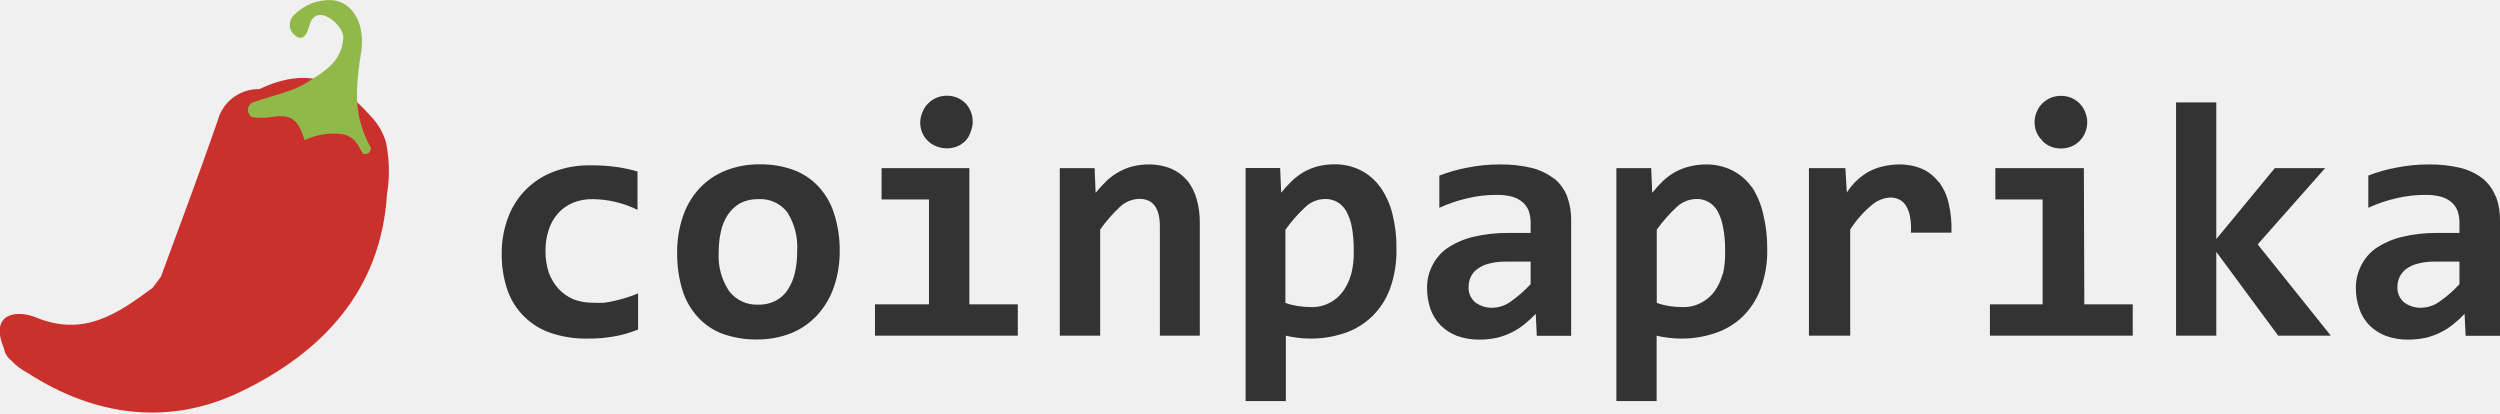
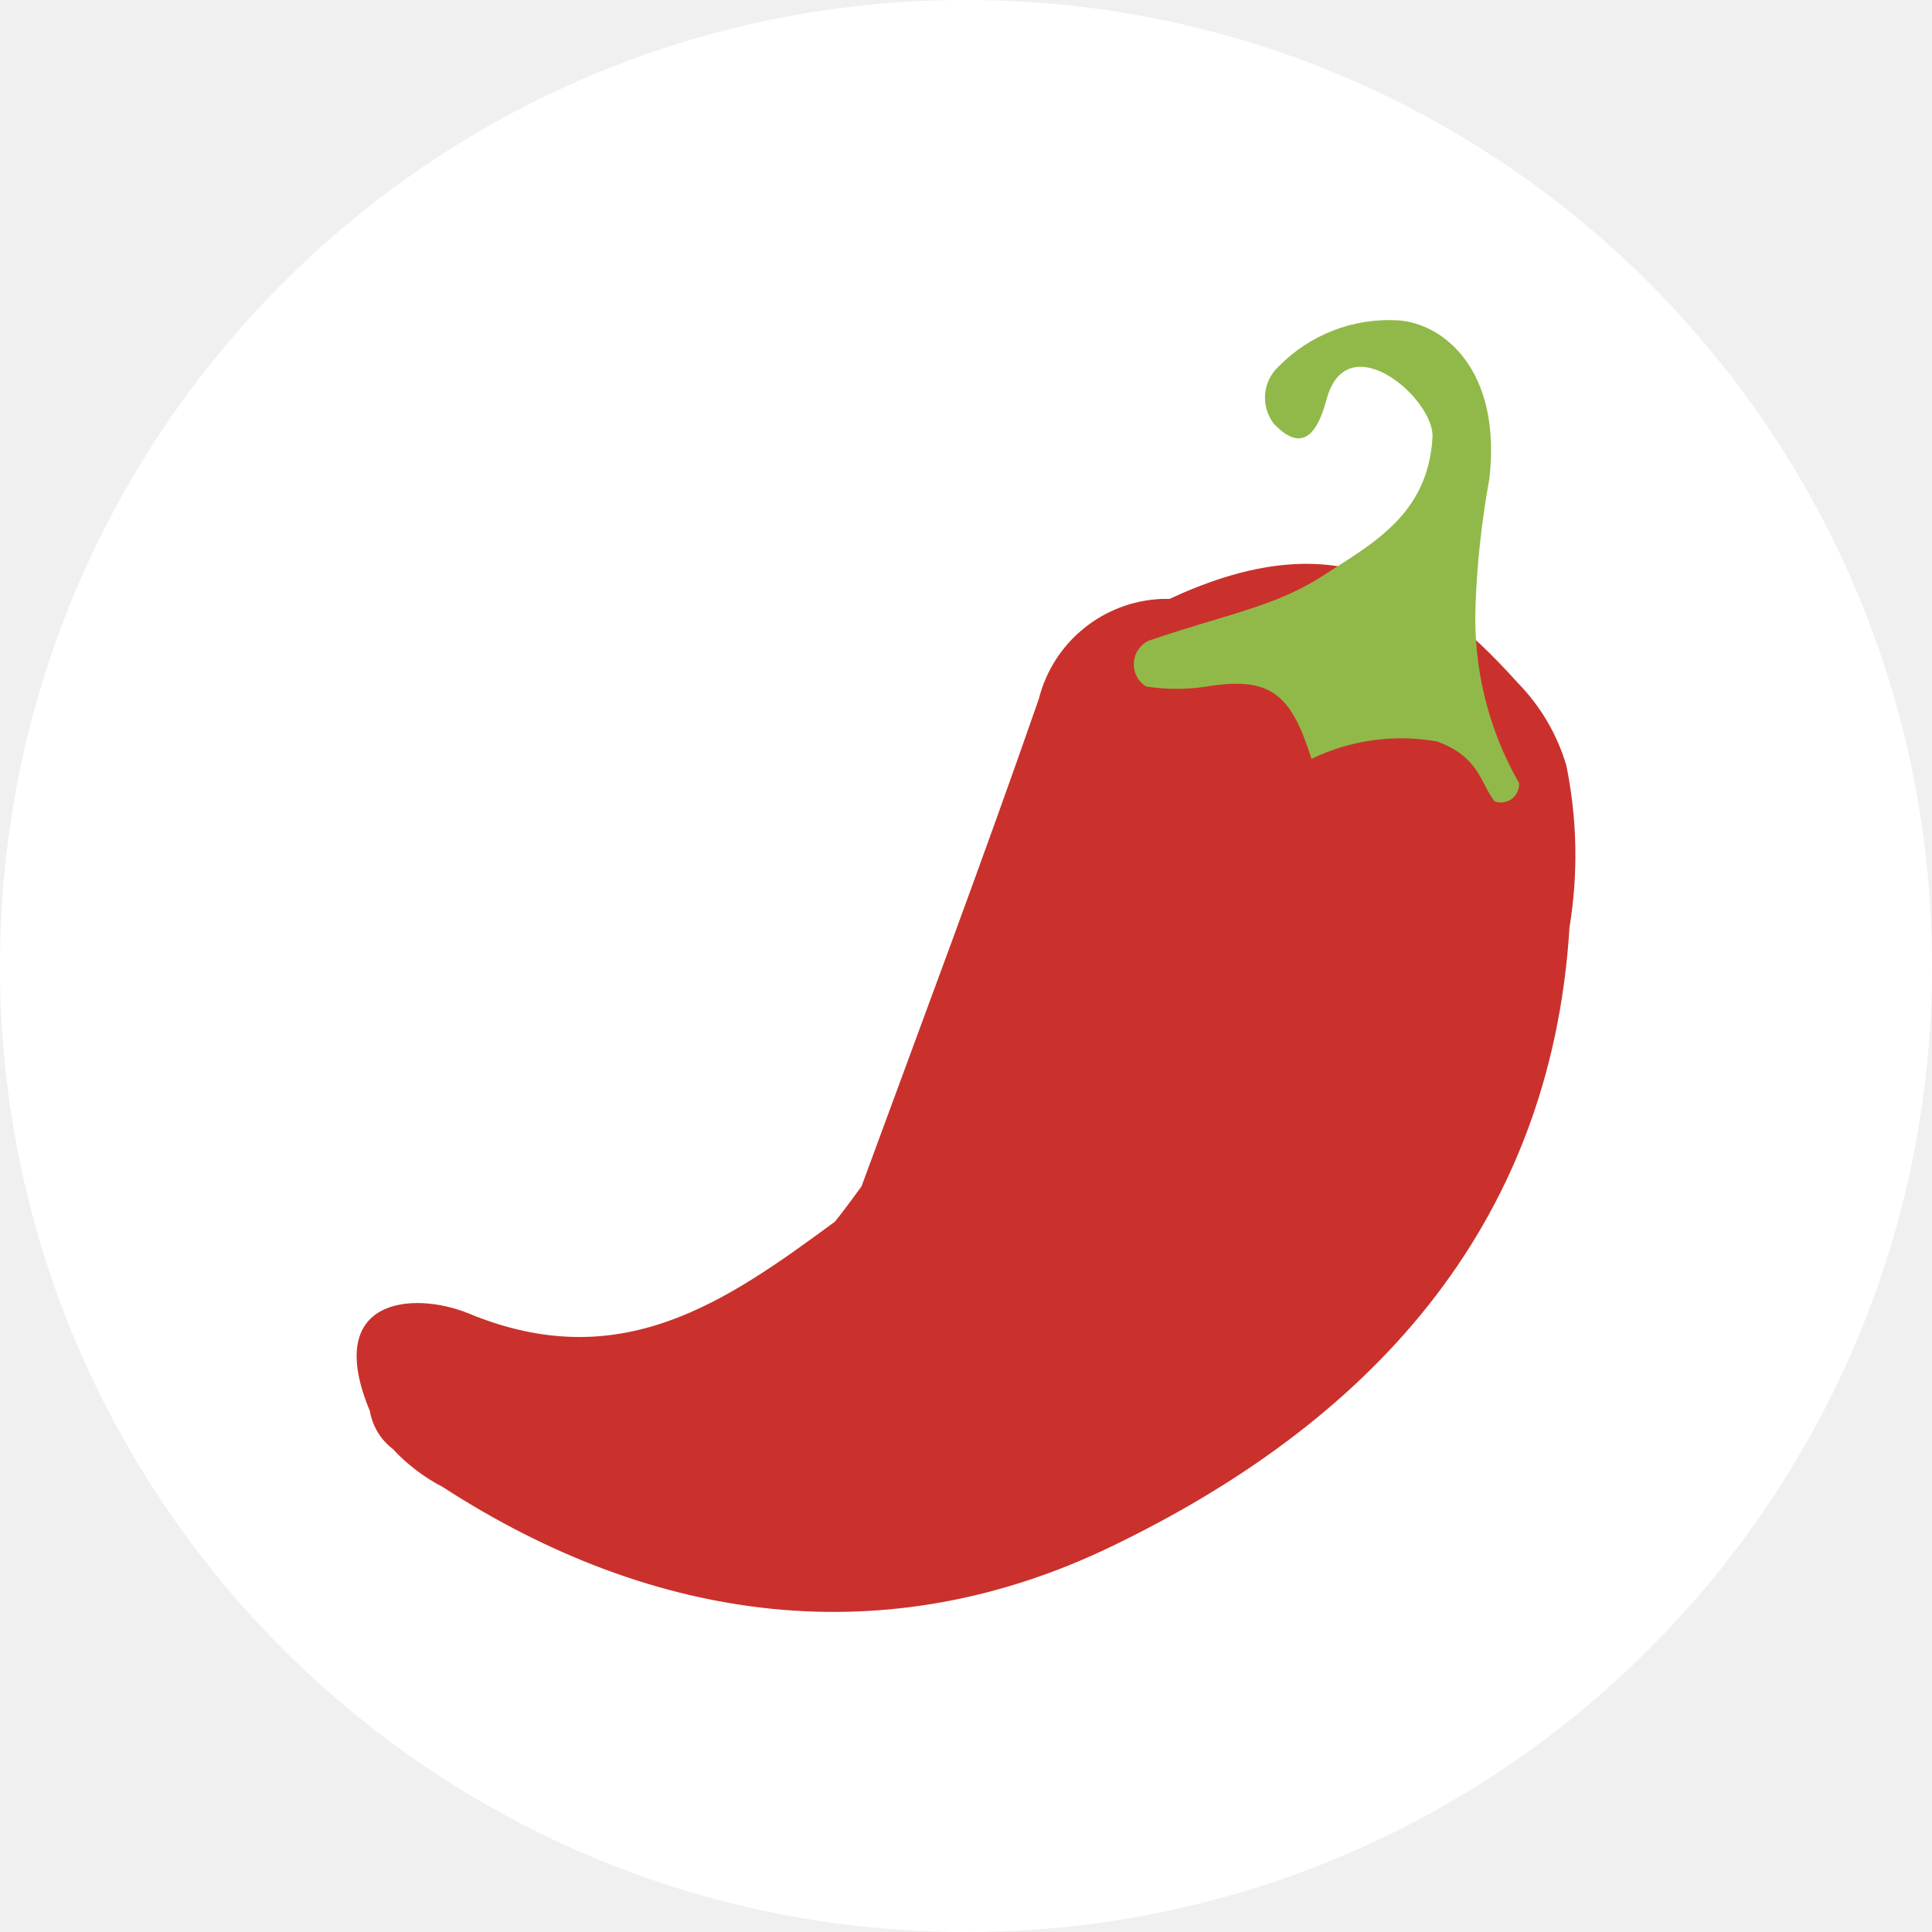
- <svg xmlns="http://www.w3.org/2000/svg" viewBox="0 0 170.86 28.24">
-   <defs>
-     <style>.cls-1{isolation:isolate}</style>
-   </defs>
-   <g id="Layer_2" data-name="Layer 2">
-     <g id="Shape_6_copy_12" data-name="Shape 6 copy 12" class="cls-1">
-       <path d="M26.38 9.72a4.33 4.33 0 00-1.06-1.8c-2.21-2.46-4.24-3.39-7.6-1.83h-.17a2.89 2.89 0 00-2.68 2.18c-1.24 3.57-2.57 7.1-3.87 10.64-.19.26-.38.52-.58.77-2.38 1.75-4.68 3.38-8 2-1.21-.49-3.18-.34-2.15 2.13a1.32 1.32 0 00.5.83 4 4 0 001.09.83c4.63 3 9.7 3.66 14.59 1.3 5.55-2.67 9.59-6.89 10-13.51a9.76 9.76 0 00-.07-3.54z" fill-rule="evenodd" fill="#ca312c" id="Shape_6_copy_12-2" data-name="Shape 6 copy 12" />
-     </g>
-     <g id="Shape_7_copy_12" data-name="Shape 7 copy 12" class="cls-1">
-       <path d="M24.4 6.23a19 19 0 01.3-2.75c.28-2.38-1-3.41-2-3.47a3.37 3.37 0 00-2.59 1A.93.93 0 0020 2.27c.47.49.88.48 1.15-.54.45-1.65 2.37 0 2.31.84-.1 1.68-1.31 2.31-2.37 3S19 6.41 17.27 7a.57.57 0 00-.06 1 4.27 4.27 0 001.33 0c1.41-.23 1.84.19 2.28 1.58a4.49 4.49 0 012.74-.38c.93.34.94.91 1.26 1.31a.4.4 0 00.53-.4 7.23 7.23 0 01-.95-3.88z" fill="#91b949" fill-rule="evenodd" id="Shape_7_copy_12-2" data-name="Shape 7 copy 12" />
-     </g>
-     <g id="coinpaprika_copy_7" data-name="coinpaprika copy 7" class="cls-1">
-       <path d="M42.09 20.54a7.05 7.05 0 01-.8.15 6.76 6.76 0 01-.76 0 3.65 3.65 0 01-1.35-.24 3.07 3.07 0 01-1-.7 3.43 3.43 0 01-.67-1.11 4.55 4.55 0 01-.23-1.48 4.46 4.46 0 01.22-1.45 3.14 3.14 0 01.63-1.12 2.82 2.82 0 011-.72 3.36 3.36 0 011.38-.26 6.76 6.76 0 011.55.19 7.1 7.1 0 011.51.54v-2.62a10.46 10.46 0 00-1.37-.3 12.2 12.2 0 00-1.87-.12 6.76 6.76 0 00-2.48.43 5.3 5.3 0 00-3.12 3.12 6.85 6.85 0 00-.44 2.49 7.38 7.38 0 00.4 2.51 4.73 4.73 0 003 2.92 7.4 7.4 0 002.44.37 9.71 9.71 0 001.8-.14 8.08 8.08 0 001.68-.48v-2.47a6.93 6.93 0 01-.73.27c-.26.08-.52.16-.79.22zm13.83-7.81a4.43 4.43 0 00-1.7-1.12 6.51 6.51 0 00-2.29-.38 6.14 6.14 0 00-2.37.44 4.92 4.92 0 00-1.77 1.22 5.33 5.33 0 00-1.12 1.91 7.46 7.46 0 00-.39 2.48 8.36 8.36 0 00.37 2.58 4.82 4.82 0 001.08 1.85 4.32 4.32 0 001.7 1.12 6.73 6.73 0 002.28.37 6.21 6.21 0 002.39-.44 5 5 0 001.77-1.24A5.47 5.47 0 0057 19.59a7.44 7.44 0 00.39-2.47 8.14 8.14 0 00-.39-2.54 4.82 4.82 0 00-1.08-1.85zm-1.59 5.89a3.52 3.52 0 01-.47 1.15 2.16 2.16 0 01-.82.77 2.42 2.42 0 01-1.2.28 2.37 2.37 0 01-2-.91 4.3 4.3 0 01-.72-2.7 6.26 6.26 0 01.15-1.4 3.27 3.27 0 01.48-1.14 2.47 2.47 0 01.83-.78 2.6 2.6 0 011.23-.28 2.32 2.32 0 012 .9 4.43 4.43 0 01.67 2.68 6 6 0 01-.15 1.43zm9.07-9a1.75 1.75 0 00.6.38 1.9 1.9 0 001.43 0 1.75 1.75 0 00.57-.39 1.7 1.7 0 00.34-.61 1.8 1.8 0 000-1.39 1.85 1.85 0 00-.34-.54 1.92 1.92 0 00-.57-.39 1.9 1.9 0 00-1.43 0 1.92 1.92 0 00-.57.39 1.72 1.72 0 00-.38.58A1.8 1.8 0 0063 9a1.59 1.59 0 00.4.61zm2.85 1.87h-6v2.14h3.24v7.17H59.8v2.14h9.76V20.8h-3.31zm14.89.85a2.94 2.94 0 00-1.09-.81 3.85 3.85 0 00-1.54-.29 4.45 4.45 0 00-1.14.14 3.89 3.89 0 00-.94.39 4.06 4.06 0 00-.82.61 9.52 9.52 0 00-.73.8l-.07-1.69h-2.38v11.45h2.76v-7.25a9.91 9.91 0 011.34-1.54 2 2 0 011.34-.56c.93 0 1.4.63 1.4 1.88v7.47H82v-7.69a5.75 5.75 0 00-.22-1.66 3.6 3.6 0 00-.64-1.26zm13.2.46A3.72 3.72 0 0093 11.64a3.92 3.92 0 00-1.81-.41 4.45 4.45 0 00-1.14.14 4 4 0 00-.95.39 4.3 4.3 0 00-.81.61 8.07 8.07 0 00-.73.8l-.07-1.69h-2.36v15.93h2.75v-4.47a5.72 5.72 0 00.78.14 6.22 6.22 0 00.86.06 7.17 7.17 0 002.36-.37 5 5 0 001.87-1.12A5.16 5.16 0 0095 19.73a7.64 7.64 0 00.44-2.73 9.3 9.3 0 00-.28-2.4 5.54 5.54 0 00-.82-1.81zm-2 5.94a3.58 3.58 0 01-.58 1.21 2.65 2.65 0 01-.91.76 2.52 2.52 0 01-1.19.28 6.37 6.37 0 01-1-.08 4.29 4.29 0 01-.81-.21v-5a10.46 10.46 0 011.35-1.54 2 2 0 011.34-.56 1.6 1.6 0 011.46.82 3.53 3.53 0 01.39 1.1 8.24 8.24 0 01.13 1.61 5.77 5.77 0 01-.17 1.6zm13.87-6.53a4.17 4.17 0 00-1.51-.73 8.72 8.72 0 00-2.19-.24 11 11 0 00-2.24.22 10.77 10.77 0 00-1.9.54v2.2a10.1 10.1 0 011.92-.65 8.35 8.35 0 012-.23 3.71 3.71 0 011.08.13 1.91 1.91 0 01.72.39 1.48 1.48 0 01.4.6 2.47 2.47 0 01.12.79v.69h-1.5a10.08 10.08 0 00-2.48.28 5.55 5.55 0 00-1.75.78 3.2 3.2 0 00-1 1.19 3.28 3.28 0 00-.35 1.5 4.44 4.44 0 00.23 1.44 3.11 3.11 0 00.69 1.12 3.33 3.33 0 001.11.72 4.34 4.34 0 001.55.26 5.78 5.78 0 001.22-.13 4.65 4.65 0 001-.37 4.32 4.32 0 00.87-.56 8.29 8.29 0 00.76-.7l.07 1.5h2.35v-7.84a4.66 4.66 0 00-.28-1.7 3 3 0 00-.88-1.21zm-1.6 7.21a8.39 8.39 0 01-1.36 1.19 2.18 2.18 0 01-1.2.42 1.86 1.86 0 01-1.23-.37 1.29 1.29 0 01-.45-1.06 1.66 1.66 0 01.14-.66 1.37 1.37 0 01.45-.55 2.15 2.15 0 01.79-.37 4.38 4.38 0 011.18-.14h1.68zm15.12-6.62a3.67 3.67 0 00-1.33-1.15 3.88 3.88 0 00-1.8-.41 4.45 4.45 0 00-1.14.14 4 4 0 00-1 .39 4.71 4.71 0 00-.82.61 8 8 0 00-.72.8l-.07-1.69h-2.38v15.92h2.75v-4.47a5.21 5.21 0 00.78.14 6.11 6.11 0 00.86.06 7.11 7.11 0 002.35-.37 5 5 0 001.88-1.12 5.27 5.27 0 001.24-1.92 7.41 7.41 0 00.45-2.72 9.76 9.76 0 00-.28-2.4 5.75 5.75 0 00-.76-1.82zm-2 5.94a3.78 3.78 0 01-.58 1.21 2.68 2.68 0 01-.92.76 2.46 2.46 0 01-1.19.28 6.24 6.24 0 01-1-.08 4.29 4.29 0 01-.81-.21v-5a9.91 9.91 0 011.35-1.54 2 2 0 011.34-.56 1.6 1.6 0 011.46.82 3.53 3.53 0 01.38 1.1 7.47 7.47 0 01.14 1.61 6.17 6.17 0 01-.15 1.6zm14.75-6.31a2.84 2.84 0 00-1.12-.89 3.78 3.78 0 00-1.54-.3 4.81 4.81 0 00-1.17.14 3.72 3.72 0 00-1 .39 4.22 4.22 0 00-.79.6 4.51 4.51 0 00-.64.79l-.1-1.67h-2.49v11.45h2.82v-7.25a7.19 7.19 0 011.49-1.69 2.09 2.09 0 011.25-.5 1.35 1.35 0 01.62.14 1.11 1.11 0 01.46.43 2.2 2.2 0 01.27.74 4.58 4.58 0 01.06 1.09h2.77a7.53 7.53 0 00-.19-2 3.85 3.85 0 00-.68-1.48zm7.09-2.81a1.75 1.75 0 00.57.39 1.9 1.9 0 001.43 0 1.75 1.75 0 00.57-.39 1.7 1.7 0 00.37-.57 1.8 1.8 0 000-1.39 1.85 1.85 0 00-.37-.58 1.92 1.92 0 00-.57-.39 1.9 1.9 0 00-1.43 0 1.92 1.92 0 00-.57.39 1.72 1.72 0 00-.38.58 1.8 1.8 0 000 1.39 1.59 1.59 0 00.4.56zm2.85 1.87h-6.05v2.14h3.23v7.17H136v2.14h9.76V20.8h-3.31zm16.49 0h-3.44l-4 4.85V7h-2.75v15.94h2.75v-5.73l4.23 5.73h3.6l-5-6.24zm11.65 1.93a3 3 0 00-.87-1.21 4.17 4.17 0 00-1.51-.73 8.72 8.72 0 00-2.19-.24 10.81 10.81 0 00-2.23.22 10.3 10.3 0 00-1.9.54v2.2a9.78 9.78 0 011.91-.65 8.35 8.35 0 012-.23 3.71 3.71 0 011.08.13 1.91 1.91 0 01.72.39 1.48 1.48 0 01.4.6 2.47 2.47 0 01.12.79v.69h-1.5a9.94 9.94 0 00-2.47.28 5.51 5.51 0 00-1.76.78 3.2 3.2 0 00-1 1.19 3.28 3.28 0 00-.35 1.5 4.18 4.18 0 00.24 1.44 3 3 0 00.68 1.12 3.33 3.33 0 001.11.72 4.34 4.34 0 001.55.26 5.78 5.78 0 001.22-.13 4.65 4.65 0 001-.37 4.32 4.32 0 00.87-.56 7.16 7.16 0 00.76-.7l.07 1.5h2.35v-7.84a4.66 4.66 0 00-.28-1.7zm-2.47 6a8 8 0 01-1.36 1.19 2.18 2.18 0 01-1.2.42 1.86 1.86 0 01-1.23-.37 1.29 1.29 0 01-.45-1.06 1.66 1.66 0 01.14-.66 1.56 1.56 0 01.45-.55 2.15 2.15 0 01.79-.37 4.38 4.38 0 011.18-.14h1.68z" fill="#333" fill-rule="evenodd" id="coinpaprika_copy_7-2" data-name="coinpaprika copy 7" />
+ <svg xmlns="http://www.w3.org/2000/svg" width="250" height="250" fill="none">
+   <g>
+     <circle id="svg_1" fill="#ffffff" r="125" cy="125" cx="125" />
+     <g>
+       <g data-name="Layer 2" id="svg_61">
+         <g isolation="isolate" class="cls-1" data-name="Shape 6 copy 12" id="svg_66">
+           <path data-name="Shape 6 copy 12" id="svg_67" fill="#ca312c" fill-rule="evenodd" d="m202.675,99.025a25.675,25.675 0 0 0 -6.285,-10.673c-13.104,-14.587 -25.141,-20.101 -45.064,-10.851l-1.008,0a17.136,17.136 0 0 0 -15.891,12.926c-7.353,21.168 -15.239,42.1 -22.947,63.09c-1.127,1.542 -2.253,3.083 -3.439,4.566c-14.112,10.377 -27.75,20.042 -47.436,11.859c-7.175,-2.905 -18.856,-2.016 -12.748,12.63a7.827,7.827 0 0 0 2.965,4.921a23.718,23.718 0 0 0 6.463,4.921c27.454,17.789 57.516,21.702 86.512,7.708c32.909,-15.832 56.864,-40.854 59.295,-80.108a57.872,57.872 0 0 0 -0.415,-20.991z" />
+         </g>
+         <g isolation="isolate" class="cls-1" data-name="Shape 7 copy 12" id="svg_64">
+           <path data-name="Shape 7 copy 12" id="svg_65" fill-rule="evenodd" fill="#91b949" d="m190.935,78.331a112.661,112.661 0 0 1 1.779,-16.306c1.66,-14.112 -5.93,-20.22 -11.859,-20.575a19.983,19.983 0 0 0 -15.357,5.93a5.514,5.514 0 0 0 -0.652,7.471c2.787,2.905 5.218,2.846 6.819,-3.202c2.668,-9.784 14.053,0 13.697,4.981c-0.593,9.962 -7.768,13.697 -14.053,17.789s-12.393,4.981 -22.651,8.479a3.38,3.38 0 0 0 -0.356,5.93a25.319,25.319 0 0 0 7.886,0c8.361,-1.364 10.91,1.127 13.519,9.369a26.624,26.624 0 0 1 16.247,-2.253c5.514,2.016 5.574,5.396 7.471,7.768a2.372,2.372 0 0 0 3.143,-2.372a42.87,42.87 0 0 1 -5.633,-23.007z" />
+         </g>
+       </g>
    </g>
  </g>
</svg>
